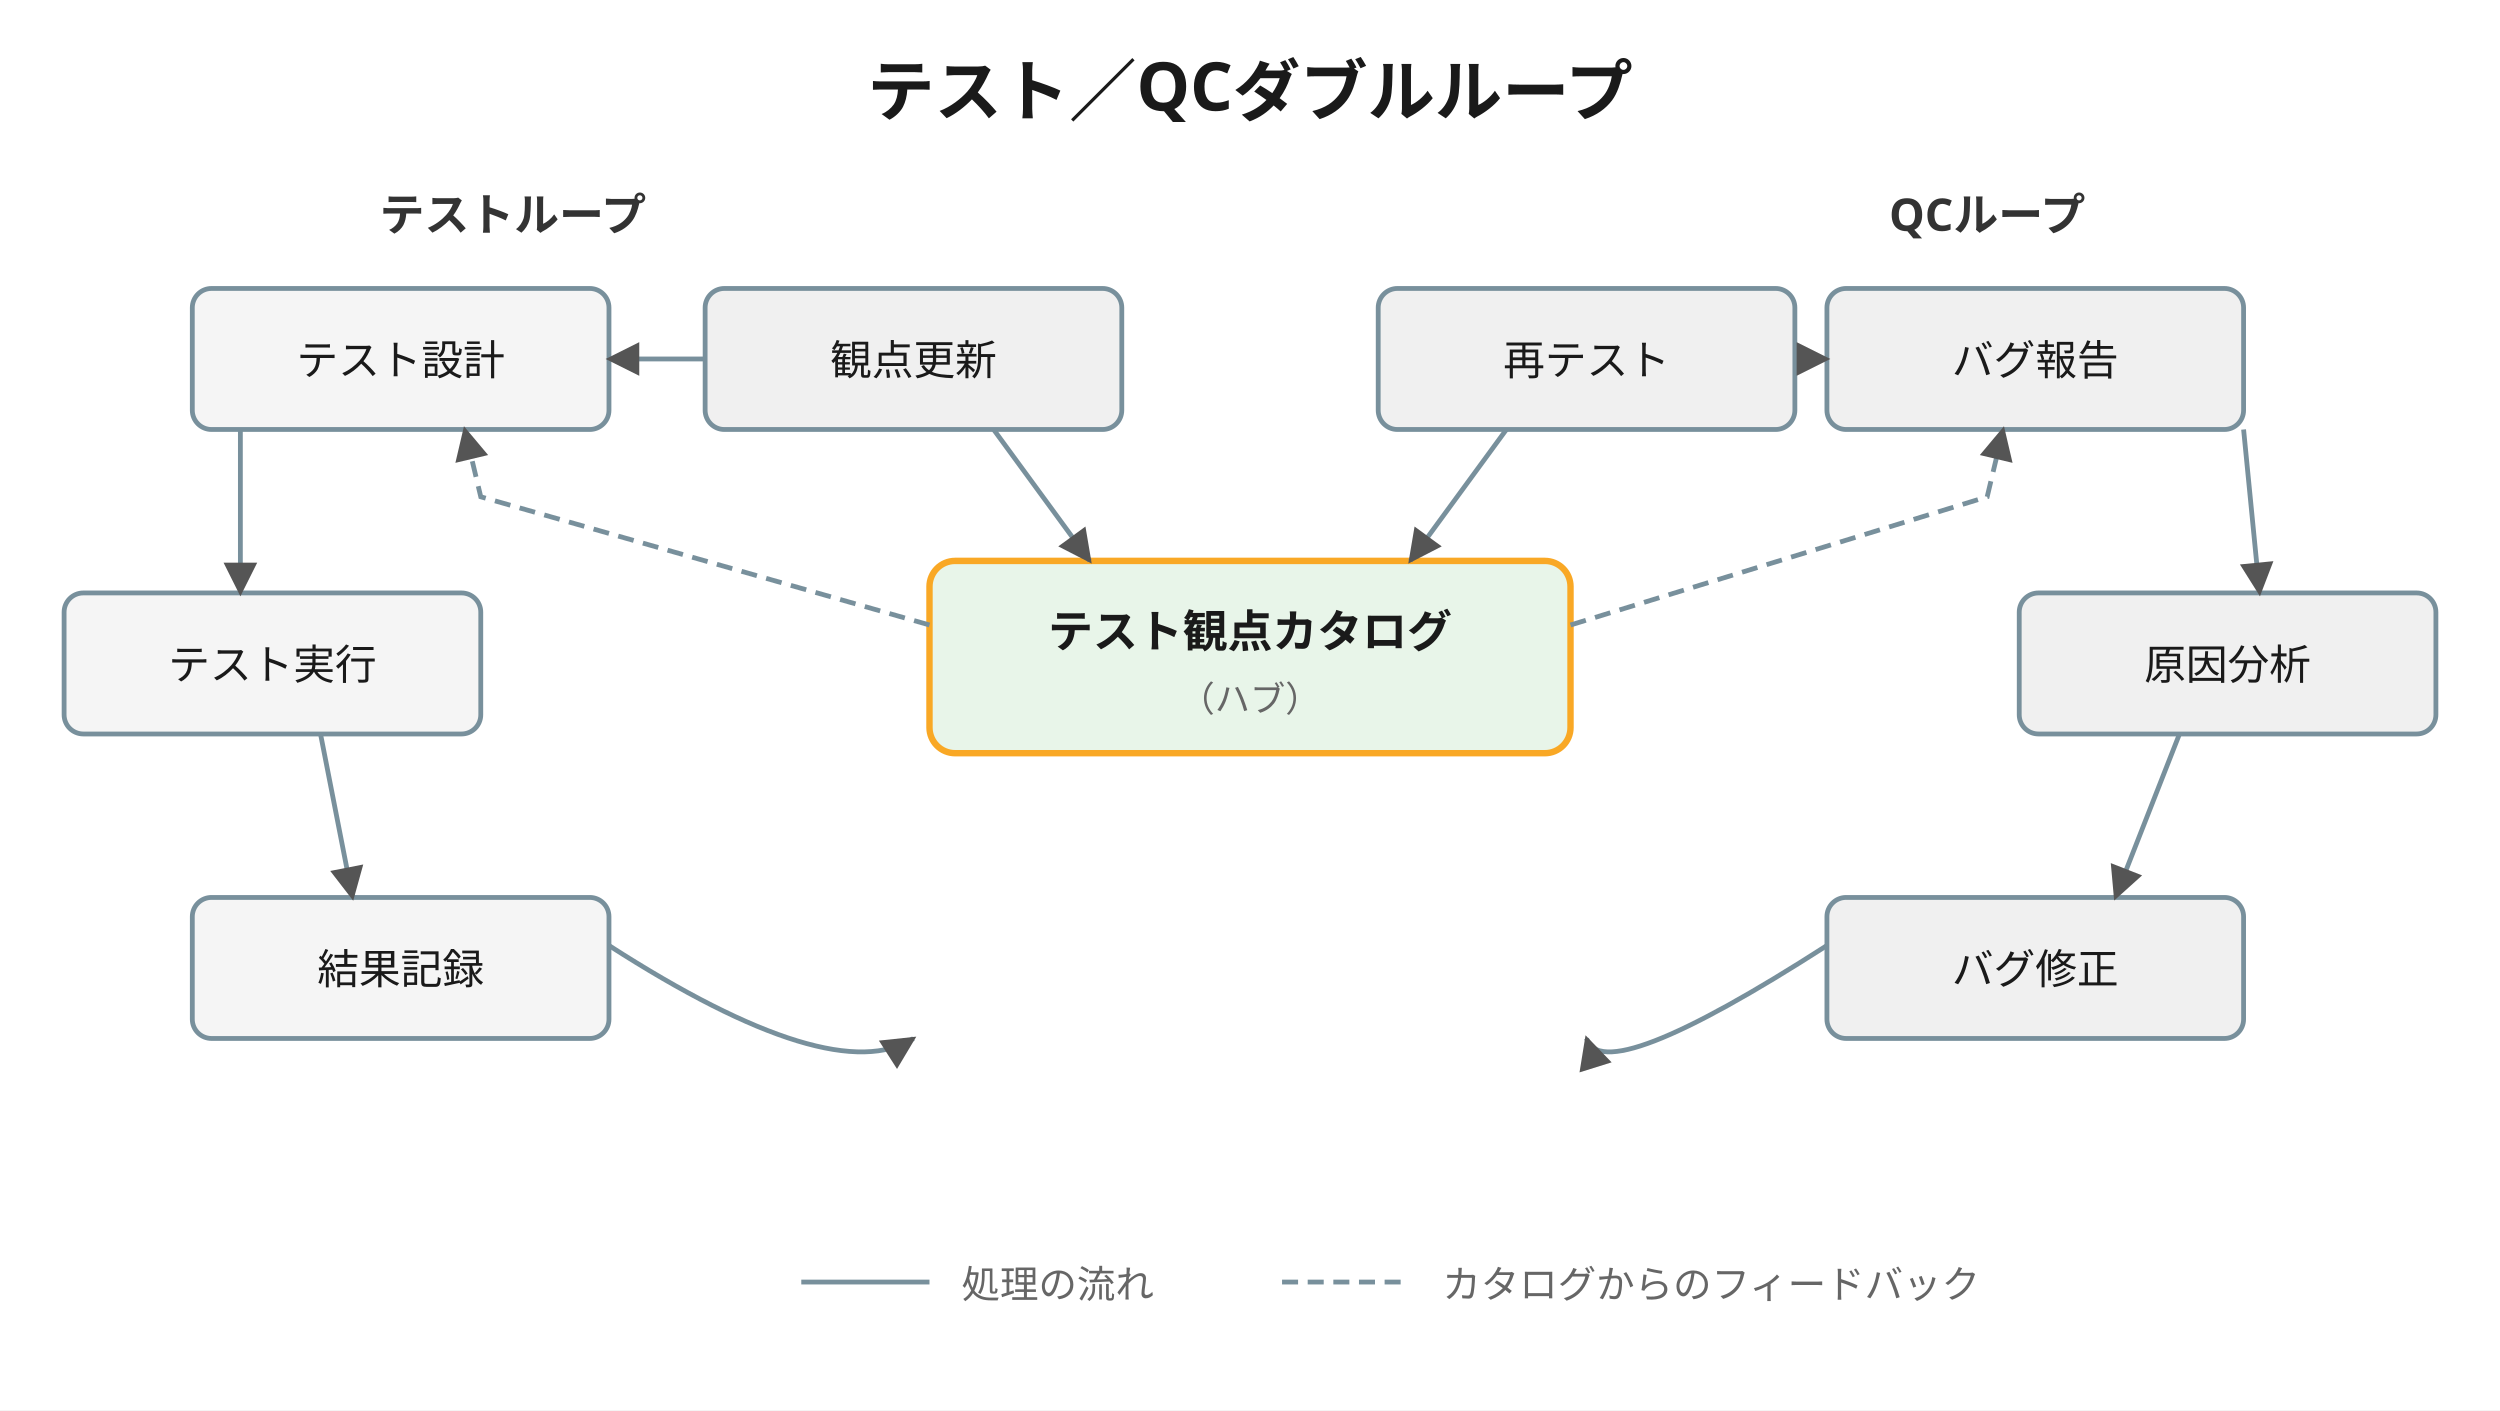
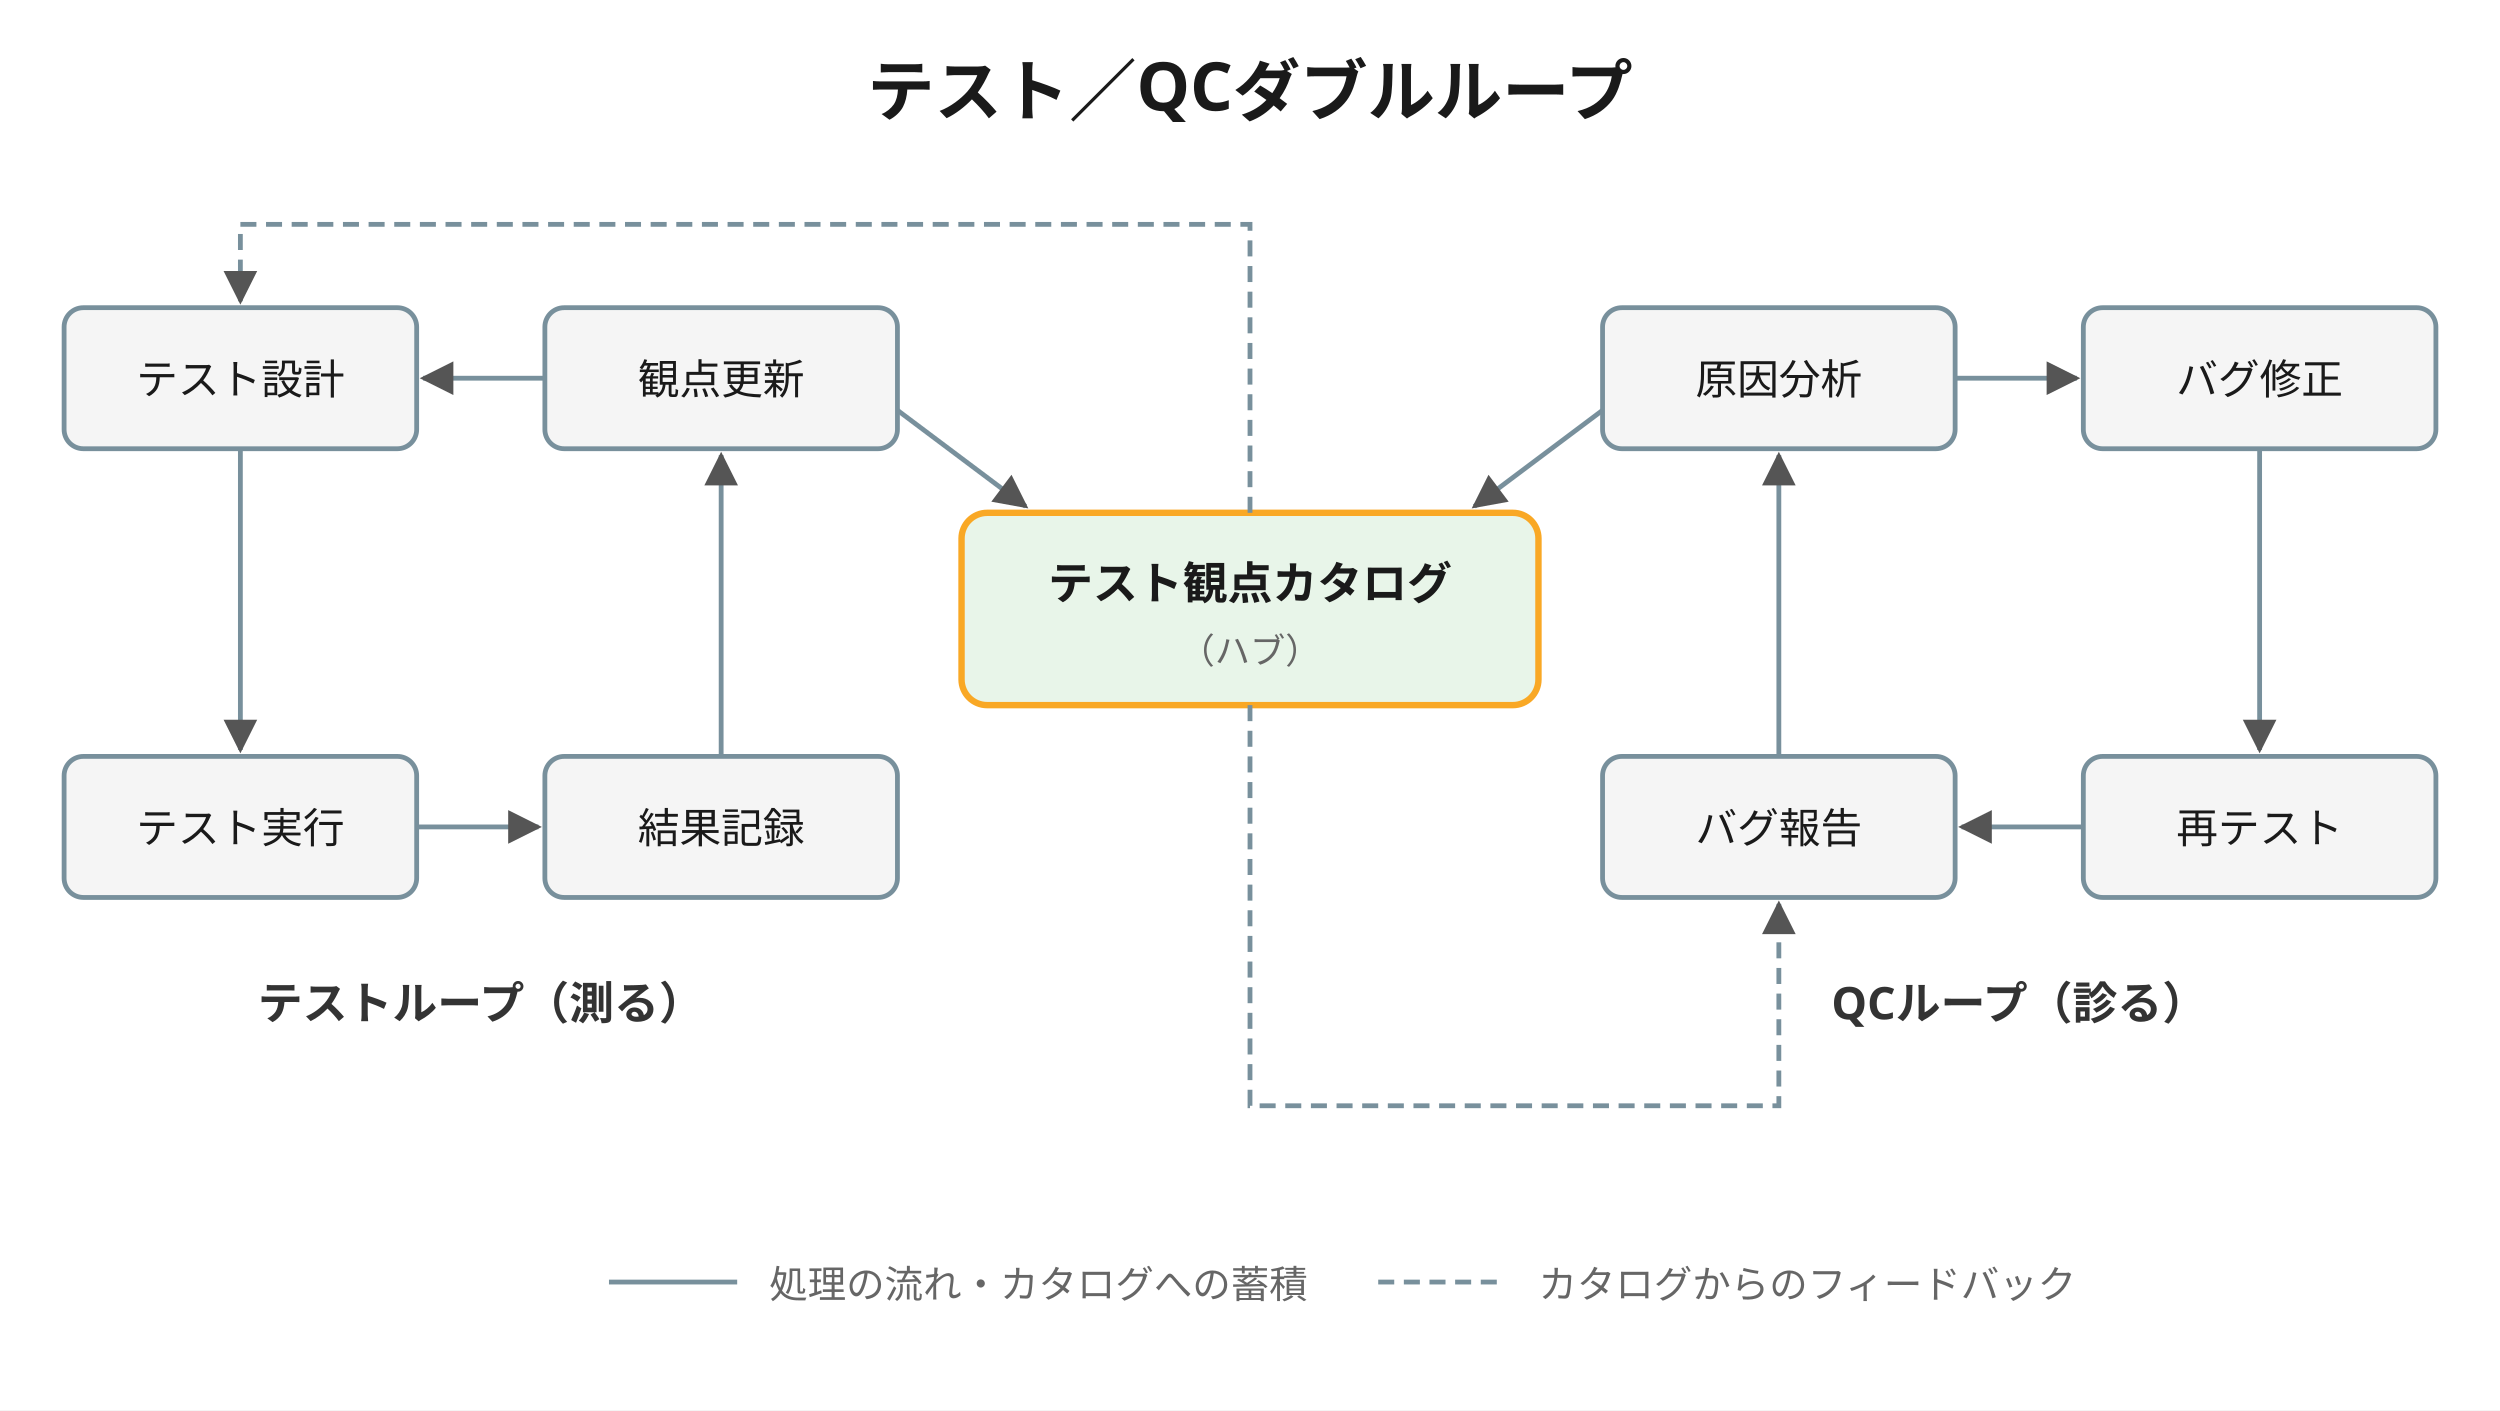
<svg xmlns="http://www.w3.org/2000/svg" viewBox="0 0 780 440" font-family="'Hiragino Sans', 'Hiragino Kaku Gothic ProN', sans-serif">
  <defs>
    <marker id="arrow" viewBox="0 0 10 10" refX="9" refY="5" markerWidth="7" markerHeight="7" orient="auto-start-reverse">
      <path d="M 0 0 L 10 5 L 0 10 z" fill="#555" />
    </marker>
  </defs>
  <rect width="780" height="440" fill="#ffffff" />
  <text x="390" y="36" text-anchor="middle" font-size="21" font-weight="bold" fill="#1a1a1a">テスト／QCダブルループ</text>
-   <rect x="290" y="175" width="200" height="60" rx="8" fill="#E8F5E9" stroke="#F9A825" stroke-width="2" />
-   <text x="390" y="202" text-anchor="middle" font-size="14" font-weight="bold" fill="#1a1a1a">テスト観点カタログ</text>
-   <text x="390" y="222" text-anchor="middle" font-size="11" fill="#666">（ハブ）</text>
-   <text x="160" y="72" text-anchor="middle" font-size="14" font-weight="bold" fill="#333">テストループ</text>
-   <rect x="60" y="90" width="130" height="44" rx="6" fill="#F5F5F5" stroke="#78909C" stroke-width="1.5" />
-   <text x="125" y="117" text-anchor="middle" font-size="13" fill="#1a1a1a">テスト設計</text>
-   <rect x="20" y="185" width="130" height="44" rx="6" fill="#F5F5F5" stroke="#78909C" stroke-width="1.5" />
-   <text x="85" y="212" text-anchor="middle" font-size="13" fill="#1a1a1a">テスト実行</text>
-   <rect x="60" y="280" width="130" height="44" rx="6" fill="#F5F5F5" stroke="#78909C" stroke-width="1.5" />
-   <text x="125" y="307" text-anchor="middle" font-size="13" fill="#1a1a1a">結果記録</text>
-   <rect x="220" y="90" width="130" height="44" rx="6" fill="#f0f0f0" stroke="#78909C" stroke-width="1.5" />
-   <text x="285" y="117" text-anchor="middle" font-size="13" fill="#1a1a1a">観点更新</text>
-   <line x1="75" y1="134" x2="75" y2="185" stroke="#78909C" stroke-width="1.5" marker-end="url(#arrow)" />
-   <line x1="100" y1="229" x2="110" y2="280" stroke="#78909C" stroke-width="1.5" marker-end="url(#arrow)" />
-   <path d="M 190 295 Q 260 340 285 324" fill="none" stroke="#78909C" stroke-width="1.5" marker-end="url(#arrow)" />
-   <line x1="220" y1="112" x2="190" y2="112" stroke="#78909C" stroke-width="1.5" marker-end="url(#arrow)" />
-   <line x1="310" y1="134" x2="340" y2="175" stroke="#78909C" stroke-width="1.5" marker-end="url(#arrow)" />
-   <text x="620" y="72" text-anchor="middle" font-size="14" font-weight="bold" fill="#333">QCループ</text>
-   <rect x="570" y="90" width="130" height="44" rx="6" fill="#f0f0f0" stroke="#78909C" stroke-width="1.5" />
-   <text x="635" y="117" text-anchor="middle" font-size="13" fill="#1a1a1a">バグ報告</text>
-   <rect x="630" y="185" width="130" height="44" rx="6" fill="#f0f0f0" stroke="#78909C" stroke-width="1.5" />
-   <text x="695" y="212" text-anchor="middle" font-size="13" fill="#1a1a1a">原因分析</text>
-   <rect x="570" y="280" width="130" height="44" rx="6" fill="#f0f0f0" stroke="#78909C" stroke-width="1.5" />
-   <text x="635" y="307" text-anchor="middle" font-size="13" fill="#1a1a1a">バグ修正</text>
-   <rect x="430" y="90" width="130" height="44" rx="6" fill="#f0f0f0" stroke="#78909C" stroke-width="1.5" />
-   <text x="495" y="117" text-anchor="middle" font-size="13" fill="#1a1a1a">再テスト</text>
-   <line x1="700" y1="134" x2="705" y2="185" stroke="#78909C" stroke-width="1.5" marker-end="url(#arrow)" />
-   <line x1="680" y1="229" x2="660" y2="280" stroke="#78909C" stroke-width="1.5" marker-end="url(#arrow)" />
-   <path d="M 570 295 Q 500 340 495 324" fill="none" stroke="#78909C" stroke-width="1.5" marker-end="url(#arrow)" />
-   <line x1="560" y1="112" x2="570" y2="112" stroke="#78909C" stroke-width="1.5" marker-end="url(#arrow)" />
-   <line x1="470" y1="134" x2="440" y2="175" stroke="#78909C" stroke-width="1.5" marker-end="url(#arrow)" />
-   <path d="M 290 195 L 150 155 L 145 134" fill="none" stroke="#78909C" stroke-width="1.5" stroke-dasharray="5,3" marker-end="url(#arrow)" />
-   <path d="M 490 195 L 620 155 L 625 134" fill="none" stroke="#78909C" stroke-width="1.5" stroke-dasharray="5,3" marker-end="url(#arrow)" />
-   <line x1="250" y1="400" x2="290" y2="400" stroke="#78909C" stroke-width="1.5" />
-   <text x="300" y="405" font-size="12" fill="#666">処理の流れ</text>
-   <line x1="400" y1="400" x2="440" y2="400" stroke="#78909C" stroke-width="1.5" stroke-dasharray="5,3" />
-   <text x="450" y="405" font-size="12" fill="#666">カタログからのフィードバック</text>
+   <rect x="20" y="96" width="110" height="44" rx="6" fill="#F5F5F5" stroke="#78909C" stroke-width="1.5" />
+   <text x="75" y="123" text-anchor="middle" font-size="13" fill="#1a1a1a">テスト設計</text>
+   <rect x="20" y="236" width="110" height="44" rx="6" fill="#F5F5F5" stroke="#78909C" stroke-width="1.5" />
+   <text x="75" y="263" text-anchor="middle" font-size="13" fill="#1a1a1a">テスト実行</text>
+   <rect x="170" y="236" width="110" height="44" rx="6" fill="#F5F5F5" stroke="#78909C" stroke-width="1.5" />
+   <text x="225" y="263" text-anchor="middle" font-size="13" fill="#1a1a1a">結果記録</text>
+   <rect x="170" y="96" width="110" height="44" rx="6" fill="#F5F5F5" stroke="#78909C" stroke-width="1.5" />
+   <text x="225" y="123" text-anchor="middle" font-size="13" fill="#1a1a1a">観点更新</text>
+   <line x1="75" y1="140" x2="75" y2="234" stroke="#78909C" stroke-width="1.5" marker-end="url(#arrow)" />
+   <line x1="130" y1="258" x2="168" y2="258" stroke="#78909C" stroke-width="1.5" marker-end="url(#arrow)" />
+   <line x1="225" y1="236" x2="225" y2="142" stroke="#78909C" stroke-width="1.5" marker-end="url(#arrow)" />
+   <line x1="170" y1="118" x2="132" y2="118" stroke="#78909C" stroke-width="1.5" marker-end="url(#arrow)" />
+   <text x="150" y="318" text-anchor="middle" font-size="14" font-weight="bold" fill="#333">テストループ（測る）</text>
+   <rect x="500" y="236" width="110" height="44" rx="6" fill="#F5F5F5" stroke="#78909C" stroke-width="1.5" />
+   <text x="555" y="263" text-anchor="middle" font-size="13" fill="#1a1a1a">バグ報告</text>
+   <rect x="500" y="96" width="110" height="44" rx="6" fill="#F5F5F5" stroke="#78909C" stroke-width="1.5" />
+   <text x="555" y="123" text-anchor="middle" font-size="13" fill="#1a1a1a">原因分析</text>
+   <rect x="650" y="96" width="110" height="44" rx="6" fill="#F5F5F5" stroke="#78909C" stroke-width="1.5" />
+   <text x="705" y="123" text-anchor="middle" font-size="13" fill="#1a1a1a">バグ修正</text>
+   <rect x="650" y="236" width="110" height="44" rx="6" fill="#F5F5F5" stroke="#78909C" stroke-width="1.5" />
+   <text x="705" y="263" text-anchor="middle" font-size="13" fill="#1a1a1a">再テスト</text>
+   <line x1="555" y1="236" x2="555" y2="142" stroke="#78909C" stroke-width="1.5" marker-end="url(#arrow)" />
+   <line x1="610" y1="118" x2="648" y2="118" stroke="#78909C" stroke-width="1.5" marker-end="url(#arrow)" />
+   <line x1="705" y1="140" x2="705" y2="234" stroke="#78909C" stroke-width="1.5" marker-end="url(#arrow)" />
+   <line x1="650" y1="258" x2="612" y2="258" stroke="#78909C" stroke-width="1.5" marker-end="url(#arrow)" />
+   <text x="630" y="318" text-anchor="middle" font-size="14" font-weight="bold" fill="#333">QCループ（診る）</text>
+   <rect x="300" y="160" width="180" height="60" rx="8" fill="#E8F5E9" stroke="#F9A825" stroke-width="2" />
+   <text x="390" y="187" text-anchor="middle" font-size="14" font-weight="bold" fill="#1a1a1a">テスト観点カタログ</text>
+   <text x="390" y="207" text-anchor="middle" font-size="11" fill="#666">（ハブ）</text>
+   <line x1="280" y1="128" x2="320" y2="158" stroke="#78909C" stroke-width="1.5" marker-end="url(#arrow)" />
+   <line x1="500" y1="128" x2="460" y2="158" stroke="#78909C" stroke-width="1.5" marker-end="url(#arrow)" />
+   <path d="M 390 160 L 390 70 L 75 70 L 75 94" fill="none" stroke="#78909C" stroke-width="1.5" stroke-dasharray="5,3" marker-end="url(#arrow)" />
+   <path d="M 390 220 L 390 345 L 555 345 L 555 282" fill="none" stroke="#78909C" stroke-width="1.5" stroke-dasharray="5,3" marker-end="url(#arrow)" />
+   <line x1="190" y1="400" x2="230" y2="400" stroke="#78909C" stroke-width="1.5" />
+   <text x="240" y="405" font-size="12" fill="#666">処理の流れ・カタログへの蓄積</text>
+   <line x1="430" y1="400" x2="470" y2="400" stroke="#78909C" stroke-width="1.5" stroke-dasharray="5,3" />
+   <text x="480" y="405" font-size="12" fill="#666">カタログからのフィードバック</text>
</svg>
